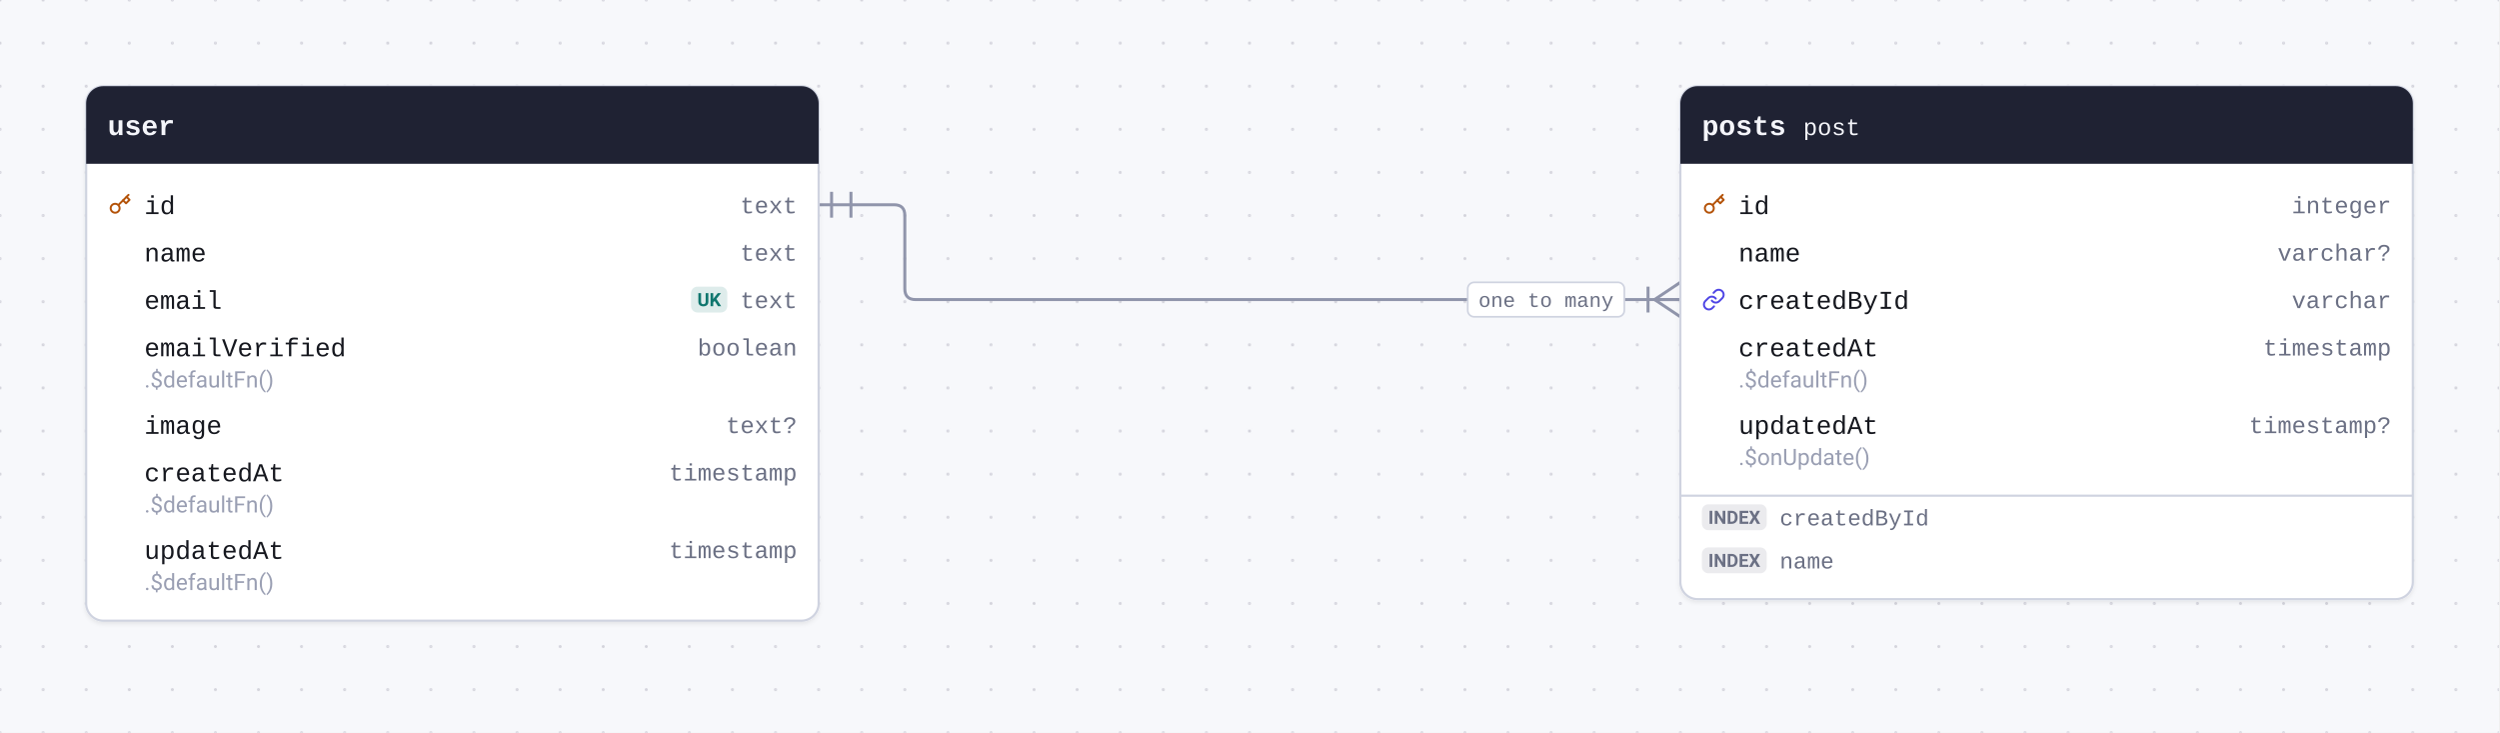
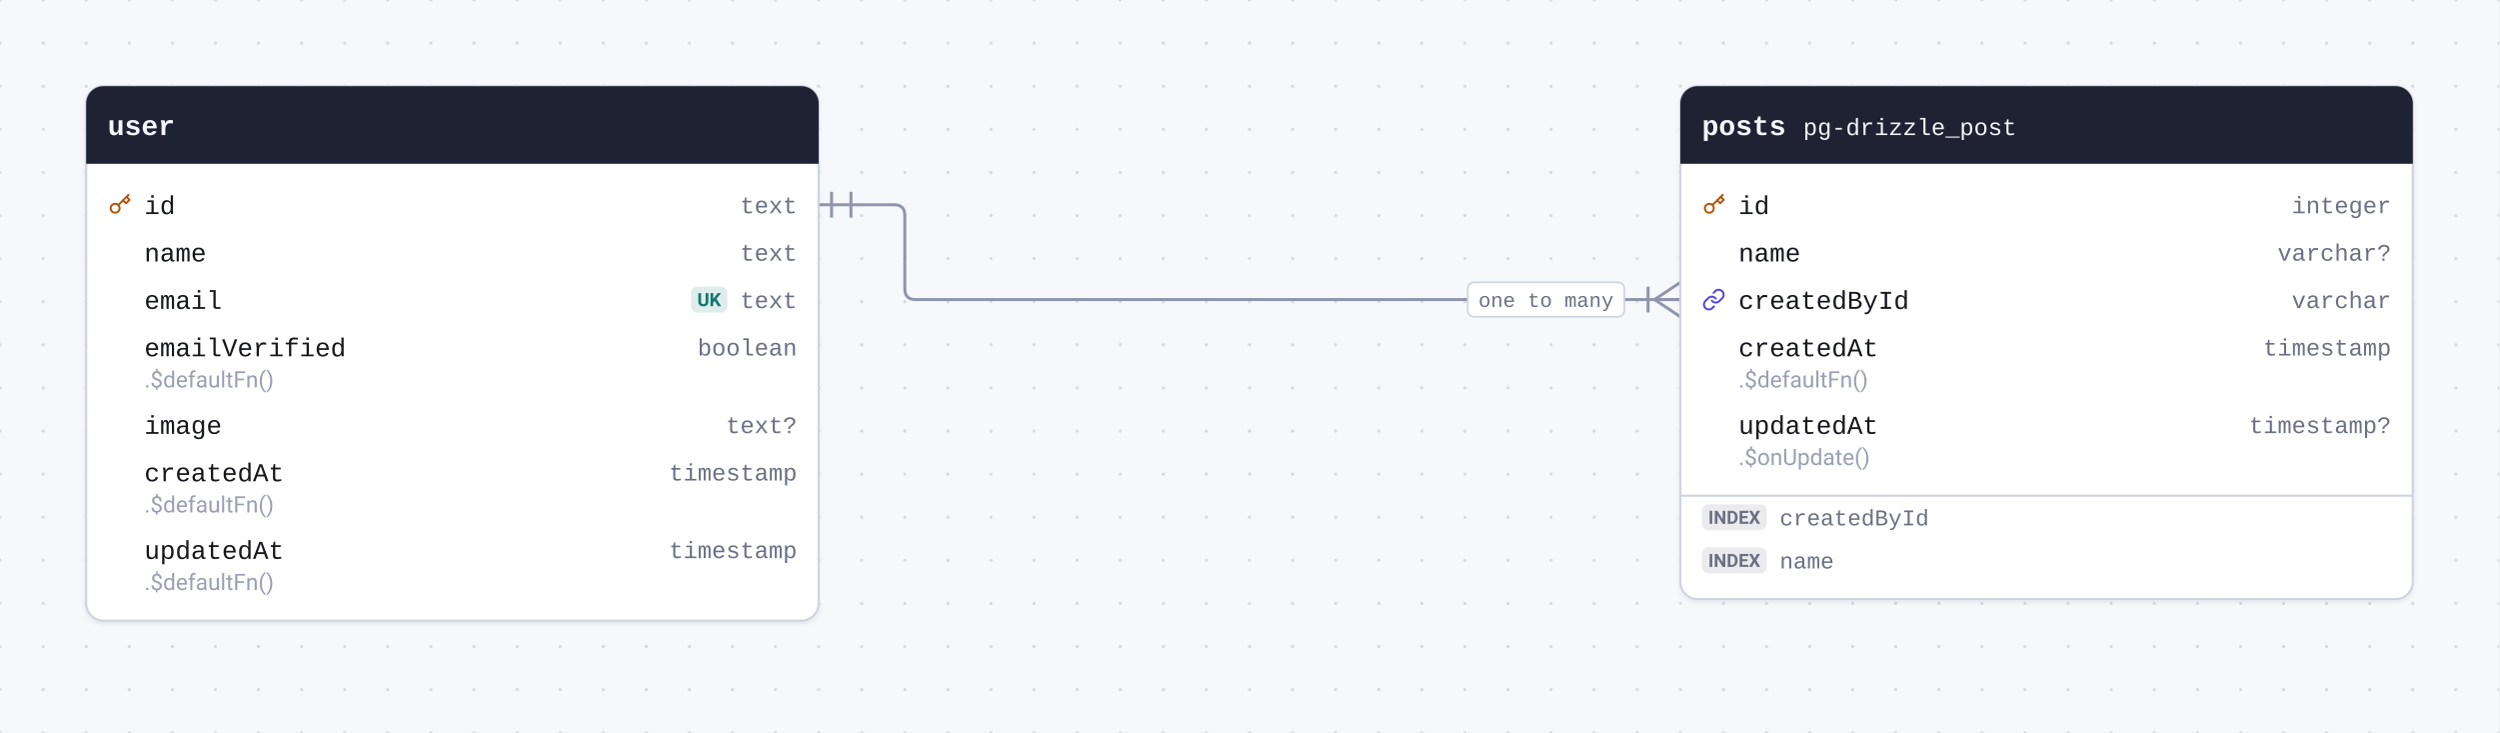
<svg xmlns="http://www.w3.org/2000/svg" width="1160" height="340" viewBox="0 0 1160 340">
  <defs>
    <pattern id="dots" x="-0.7" y="-0.7" width="20" height="20" patternUnits="userSpaceOnUse">
      <circle cx="0.7" cy="0.7" r="0.7" fill="#d4d4dc" />
    </pattern>
    <filter id="node-shadow" x="-5%" y="-5%" width="110%" height="115%">
      <feDropShadow dx="0" dy="1" stdDeviation="1" flood-color="#000000" flood-opacity="0.08" />
    </filter>
  </defs>
  <rect x="0" y="0" width="1160" height="340" fill="#f7f8fb" />
  <rect x="0" y="0" width="1160" height="340" fill="url(#dots)" />
  <g class="relation-edge">
    <path d="M380 95L400 95L 415,95Q 420,95 420,100L 420,134Q 420,139 425,139L760 139L780 139" fill="none" stroke="#9095ab" stroke-width="1.4" />
    <g transform="translate(380 95) scale(-1 1)" fill="none" stroke="#9095ab" stroke-width="1.4">
      <path d="M-6 -6 L-6 6" />
      <path d="M-15 -6 L-15 6" />
    </g>
    <g transform="translate(780 139)" fill="none" stroke="#9095ab" stroke-width="1.4">
      <path d="M0 -8 L-12 0 L0 8 M-12 0 L0 0" />
      <path d="M-15 -6 L-15 6" />
    </g>
  </g>
  <g class="model-node">
    <clipPath id="node-clip-0">
      <rect x="780" y="40" width="340" height="238" rx="8" />
    </clipPath>
    <rect x="780" y="40" width="340" height="238" rx="8" fill="#ffffff" stroke="#cfd3e0" filter="url(#node-shadow)" />
    <rect x="780" y="40" width="340" height="36" fill="#1f2233" clip-path="url(#node-clip-0)" />
-     <text x="790" y="62.68" font-family="ui-monospace, SF Mono, Menlo, Consolas, Liberation Mono, DejaVu Sans Mono, monospace" font-size="13" font-weight="700" fill="#f4f5fa">posts<tspan dx="8" font-size="11" font-weight="400" opacity="0.6">post</tspan>
+     <text x="790" y="62.68" font-family="ui-monospace, SF Mono, Menlo, Consolas, Liberation Mono, DejaVu Sans Mono, monospace" font-size="13" font-weight="700" fill="#f4f5fa">posts<tspan dx="8" font-size="11" font-weight="400" opacity="0.6">pg-drizzle_post</tspan>
    </text>
    <g transform="translate(790 89.5) scale(0.46)" fill="none" stroke="#b45309" stroke-width="2" stroke-linecap="round" stroke-linejoin="round">
      <circle cx="7.5" cy="15.5" r="4.5" />
      <path d="m21 2-9.6 9.6" />
      <path d="m15.5 7.5 3 3L22 7l-3-3" />
    </g>
    <text x="807" y="99.32" font-family="ui-monospace, SF Mono, Menlo, Consolas, Liberation Mono, DejaVu Sans Mono, monospace" font-size="12" fill="#16181f">id</text>
    <text x="1110" y="98.96" font-family="ui-monospace, SF Mono, Menlo, Consolas, Liberation Mono, DejaVu Sans Mono, monospace" font-size="11" text-anchor="end" fill="#6b7084">integer</text>
    <text x="807" y="121.32" font-family="ui-monospace, SF Mono, Menlo, Consolas, Liberation Mono, DejaVu Sans Mono, monospace" font-size="12" fill="#16181f">name</text>
    <text x="1110" y="120.96" font-family="ui-monospace, SF Mono, Menlo, Consolas, Liberation Mono, DejaVu Sans Mono, monospace" font-size="11" text-anchor="end" fill="#6b7084">varchar?</text>
    <g transform="translate(790 133.5) scale(0.46)" fill="none" stroke="#4f46e5" stroke-width="2" stroke-linecap="round" stroke-linejoin="round">
      <path d="M10 13a5 5 0 0 0 7.54.54l3-3a5 5 0 0 0-7.07-7.07l-1.72 1.71" />
      <path d="M14 11a5 5 0 0 0-7.54-.54l-3 3a5 5 0 0 0 7.07 7.07l1.71-1.71" />
    </g>
    <text x="807" y="143.32" font-family="ui-monospace, SF Mono, Menlo, Consolas, Liberation Mono, DejaVu Sans Mono, monospace" font-size="12" fill="#16181f">createdById</text>
    <text x="1110" y="142.96" font-family="ui-monospace, SF Mono, Menlo, Consolas, Liberation Mono, DejaVu Sans Mono, monospace" font-size="11" text-anchor="end" fill="#6b7084">varchar</text>
    <text x="807" y="165.32" font-family="ui-monospace, SF Mono, Menlo, Consolas, Liberation Mono, DejaVu Sans Mono, monospace" font-size="12" fill="#16181f">createdAt</text>
    <text x="1110" y="164.96" font-family="ui-monospace, SF Mono, Menlo, Consolas, Liberation Mono, DejaVu Sans Mono, monospace" font-size="11" text-anchor="end" fill="#6b7084">timestamp</text>
    <text x="807" y="179.78" font-family="ui-sans-serif, -apple-system, Segoe UI, Roboto, Helvetica Neue, Arial, DejaVu Sans, sans-serif" font-size="10.5" fill="#9a9fb3">.$defaultFn()</text>
    <text x="807" y="201.32" font-family="ui-monospace, SF Mono, Menlo, Consolas, Liberation Mono, DejaVu Sans Mono, monospace" font-size="12" fill="#16181f">updatedAt</text>
    <text x="1110" y="200.96" font-family="ui-monospace, SF Mono, Menlo, Consolas, Liberation Mono, DejaVu Sans Mono, monospace" font-size="11" text-anchor="end" fill="#6b7084">timestamp?</text>
    <text x="807" y="215.78" font-family="ui-sans-serif, -apple-system, Segoe UI, Roboto, Helvetica Neue, Arial, DejaVu Sans, sans-serif" font-size="10.5" fill="#9a9fb3">.$onUpdate()</text>
    <path d="M780 230H1120" stroke="#cfd3e0" stroke-width="1" />
    <rect x="790" y="234" width="30.1" height="12" rx="3" fill="#6b7084" fill-opacity="0.14" />
    <text x="805.05" y="243.06" font-family="ui-sans-serif, -apple-system, Segoe UI, Roboto, Helvetica Neue, Arial, DejaVu Sans, sans-serif" font-size="8.5" font-weight="600" text-anchor="middle" fill="#6b7084">INDEX</text>
    <text x="826.1" y="243.78" font-family="ui-monospace, SF Mono, Menlo, Consolas, Liberation Mono, DejaVu Sans Mono, monospace" font-size="10.5" fill="#6b7084">createdById</text>
    <rect x="790" y="254" width="30.1" height="12" rx="3" fill="#6b7084" fill-opacity="0.14" />
    <text x="805.05" y="263.06" font-family="ui-sans-serif, -apple-system, Segoe UI, Roboto, Helvetica Neue, Arial, DejaVu Sans, sans-serif" font-size="8.5" font-weight="600" text-anchor="middle" fill="#6b7084">INDEX</text>
    <text x="826.1" y="263.78" font-family="ui-monospace, SF Mono, Menlo, Consolas, Liberation Mono, DejaVu Sans Mono, monospace" font-size="10.5" fill="#6b7084">name</text>
  </g>
  <g class="model-node">
    <clipPath id="node-clip-1">
      <rect x="40" y="40" width="340" height="248" rx="8" />
    </clipPath>
    <rect x="40" y="40" width="340" height="248" rx="8" fill="#ffffff" stroke="#cfd3e0" filter="url(#node-shadow)" />
    <rect x="40" y="40" width="340" height="36" fill="#1f2233" clip-path="url(#node-clip-1)" />
    <text x="50" y="62.68" font-family="ui-monospace, SF Mono, Menlo, Consolas, Liberation Mono, DejaVu Sans Mono, monospace" font-size="13" font-weight="700" fill="#f4f5fa">user</text>
    <g transform="translate(50 89.5) scale(0.46)" fill="none" stroke="#b45309" stroke-width="2" stroke-linecap="round" stroke-linejoin="round">
      <circle cx="7.5" cy="15.5" r="4.5" />
      <path d="m21 2-9.6 9.6" />
      <path d="m15.5 7.5 3 3L22 7l-3-3" />
    </g>
    <text x="67" y="99.32" font-family="ui-monospace, SF Mono, Menlo, Consolas, Liberation Mono, DejaVu Sans Mono, monospace" font-size="12" fill="#16181f">id</text>
    <text x="370" y="98.96" font-family="ui-monospace, SF Mono, Menlo, Consolas, Liberation Mono, DejaVu Sans Mono, monospace" font-size="11" text-anchor="end" fill="#6b7084">text</text>
    <text x="67" y="121.32" font-family="ui-monospace, SF Mono, Menlo, Consolas, Liberation Mono, DejaVu Sans Mono, monospace" font-size="12" fill="#16181f">name</text>
    <text x="370" y="120.96" font-family="ui-monospace, SF Mono, Menlo, Consolas, Liberation Mono, DejaVu Sans Mono, monospace" font-size="11" text-anchor="end" fill="#6b7084">text</text>
    <rect x="320.76" y="133" width="16.84" height="12" rx="3" fill="#0f766e" fill-opacity="0.14" />
    <text x="329.18" y="142.06" font-family="ui-sans-serif, -apple-system, Segoe UI, Roboto, Helvetica Neue, Arial, DejaVu Sans, sans-serif" font-size="8.5" font-weight="600" text-anchor="middle" fill="#0f766e">UK</text>
    <text x="67" y="143.32" font-family="ui-monospace, SF Mono, Menlo, Consolas, Liberation Mono, DejaVu Sans Mono, monospace" font-size="12" fill="#16181f">email</text>
    <text x="370" y="142.96" font-family="ui-monospace, SF Mono, Menlo, Consolas, Liberation Mono, DejaVu Sans Mono, monospace" font-size="11" text-anchor="end" fill="#6b7084">text</text>
    <text x="67" y="165.32" font-family="ui-monospace, SF Mono, Menlo, Consolas, Liberation Mono, DejaVu Sans Mono, monospace" font-size="12" fill="#16181f">emailVerified</text>
    <text x="370" y="164.96" font-family="ui-monospace, SF Mono, Menlo, Consolas, Liberation Mono, DejaVu Sans Mono, monospace" font-size="11" text-anchor="end" fill="#6b7084">boolean</text>
    <text x="67" y="179.78" font-family="ui-sans-serif, -apple-system, Segoe UI, Roboto, Helvetica Neue, Arial, DejaVu Sans, sans-serif" font-size="10.5" fill="#9a9fb3">.$defaultFn()</text>
    <text x="67" y="201.32" font-family="ui-monospace, SF Mono, Menlo, Consolas, Liberation Mono, DejaVu Sans Mono, monospace" font-size="12" fill="#16181f">image</text>
    <text x="370" y="200.96" font-family="ui-monospace, SF Mono, Menlo, Consolas, Liberation Mono, DejaVu Sans Mono, monospace" font-size="11" text-anchor="end" fill="#6b7084">text?</text>
    <text x="67" y="223.32" font-family="ui-monospace, SF Mono, Menlo, Consolas, Liberation Mono, DejaVu Sans Mono, monospace" font-size="12" fill="#16181f">createdAt</text>
    <text x="370" y="222.96" font-family="ui-monospace, SF Mono, Menlo, Consolas, Liberation Mono, DejaVu Sans Mono, monospace" font-size="11" text-anchor="end" fill="#6b7084">timestamp</text>
    <text x="67" y="237.78" font-family="ui-sans-serif, -apple-system, Segoe UI, Roboto, Helvetica Neue, Arial, DejaVu Sans, sans-serif" font-size="10.5" fill="#9a9fb3">.$defaultFn()</text>
    <text x="67" y="259.32" font-family="ui-monospace, SF Mono, Menlo, Consolas, Liberation Mono, DejaVu Sans Mono, monospace" font-size="12" fill="#16181f">updatedAt</text>
    <text x="370" y="258.96" font-family="ui-monospace, SF Mono, Menlo, Consolas, Liberation Mono, DejaVu Sans Mono, monospace" font-size="11" text-anchor="end" fill="#6b7084">timestamp</text>
    <text x="67" y="273.78" font-family="ui-sans-serif, -apple-system, Segoe UI, Roboto, Helvetica Neue, Arial, DejaVu Sans, sans-serif" font-size="10.5" fill="#9a9fb3">.$defaultFn()</text>
  </g>
  <g class="relation-label">
    <rect x="681.3" y="131" width="72.7" height="16" rx="3" fill="#ffffff" stroke="#cfd3e0" stroke-width="0.8" />
    <text x="717.65" y="142.42" font-family="ui-monospace, SF Mono, Menlo, Consolas, Liberation Mono, DejaVu Sans Mono, monospace" font-size="9.5" text-anchor="middle" fill="#6b7084">one to many</text>
  </g>
</svg>
